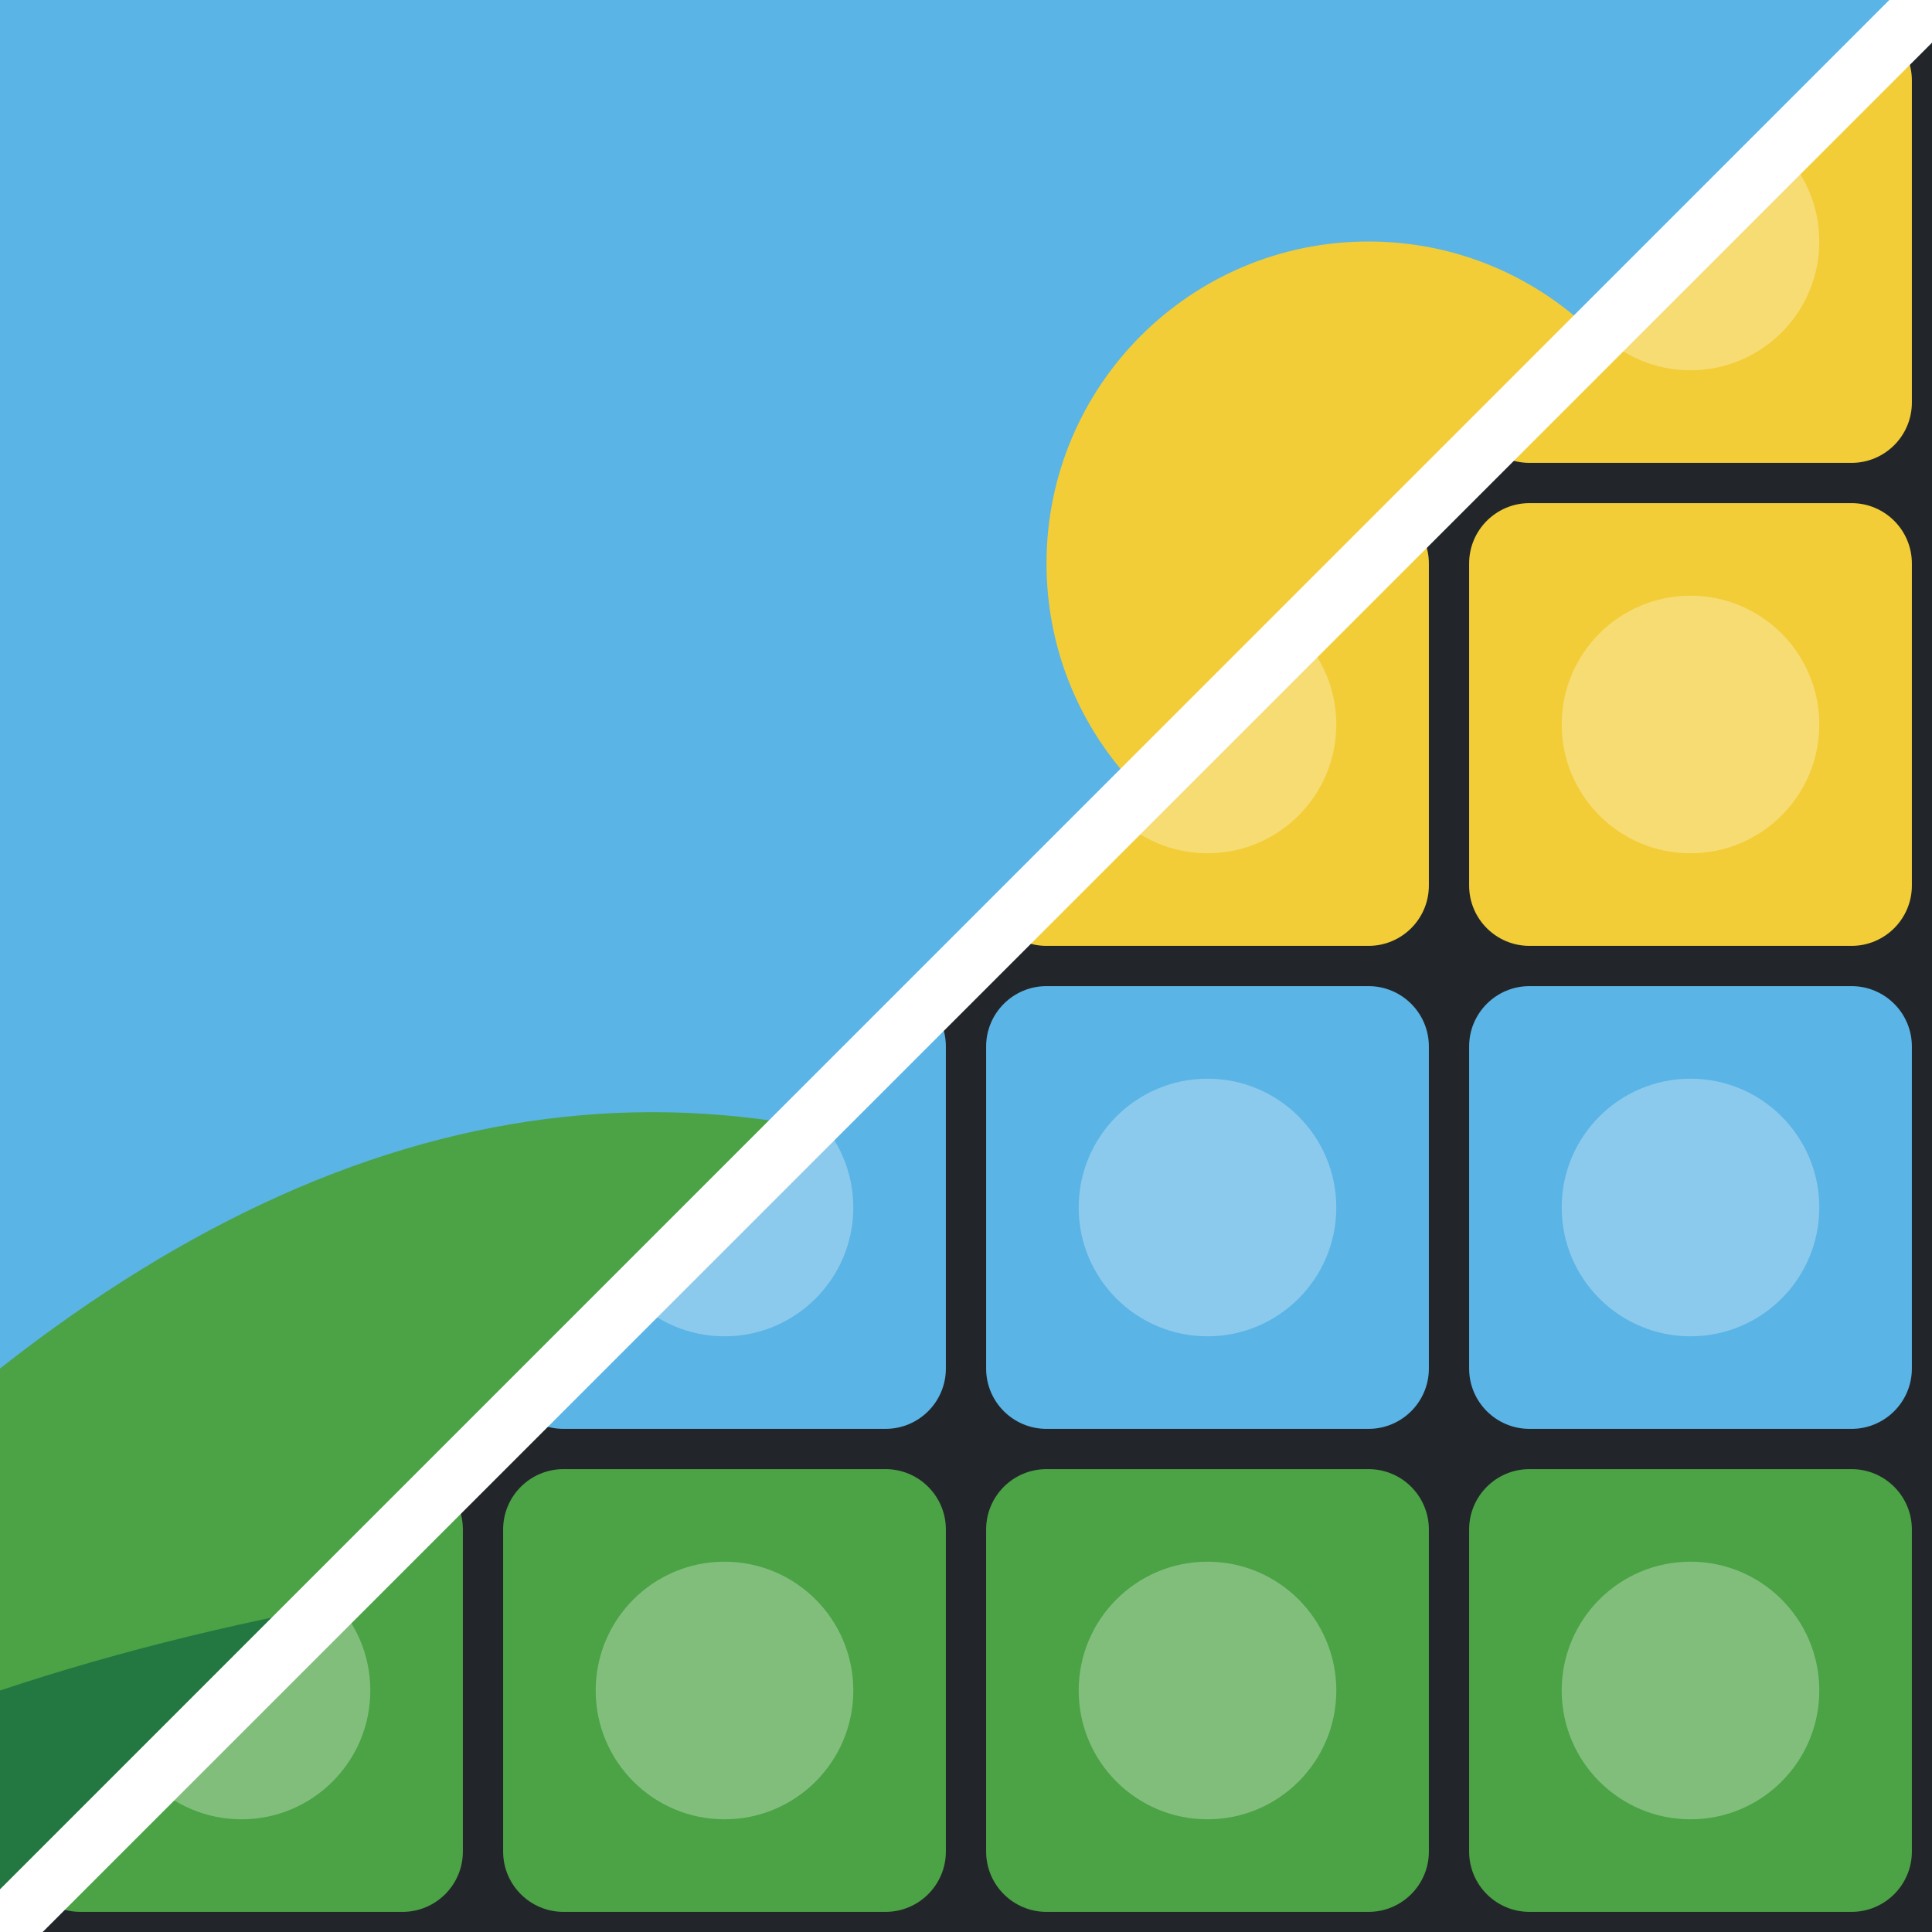
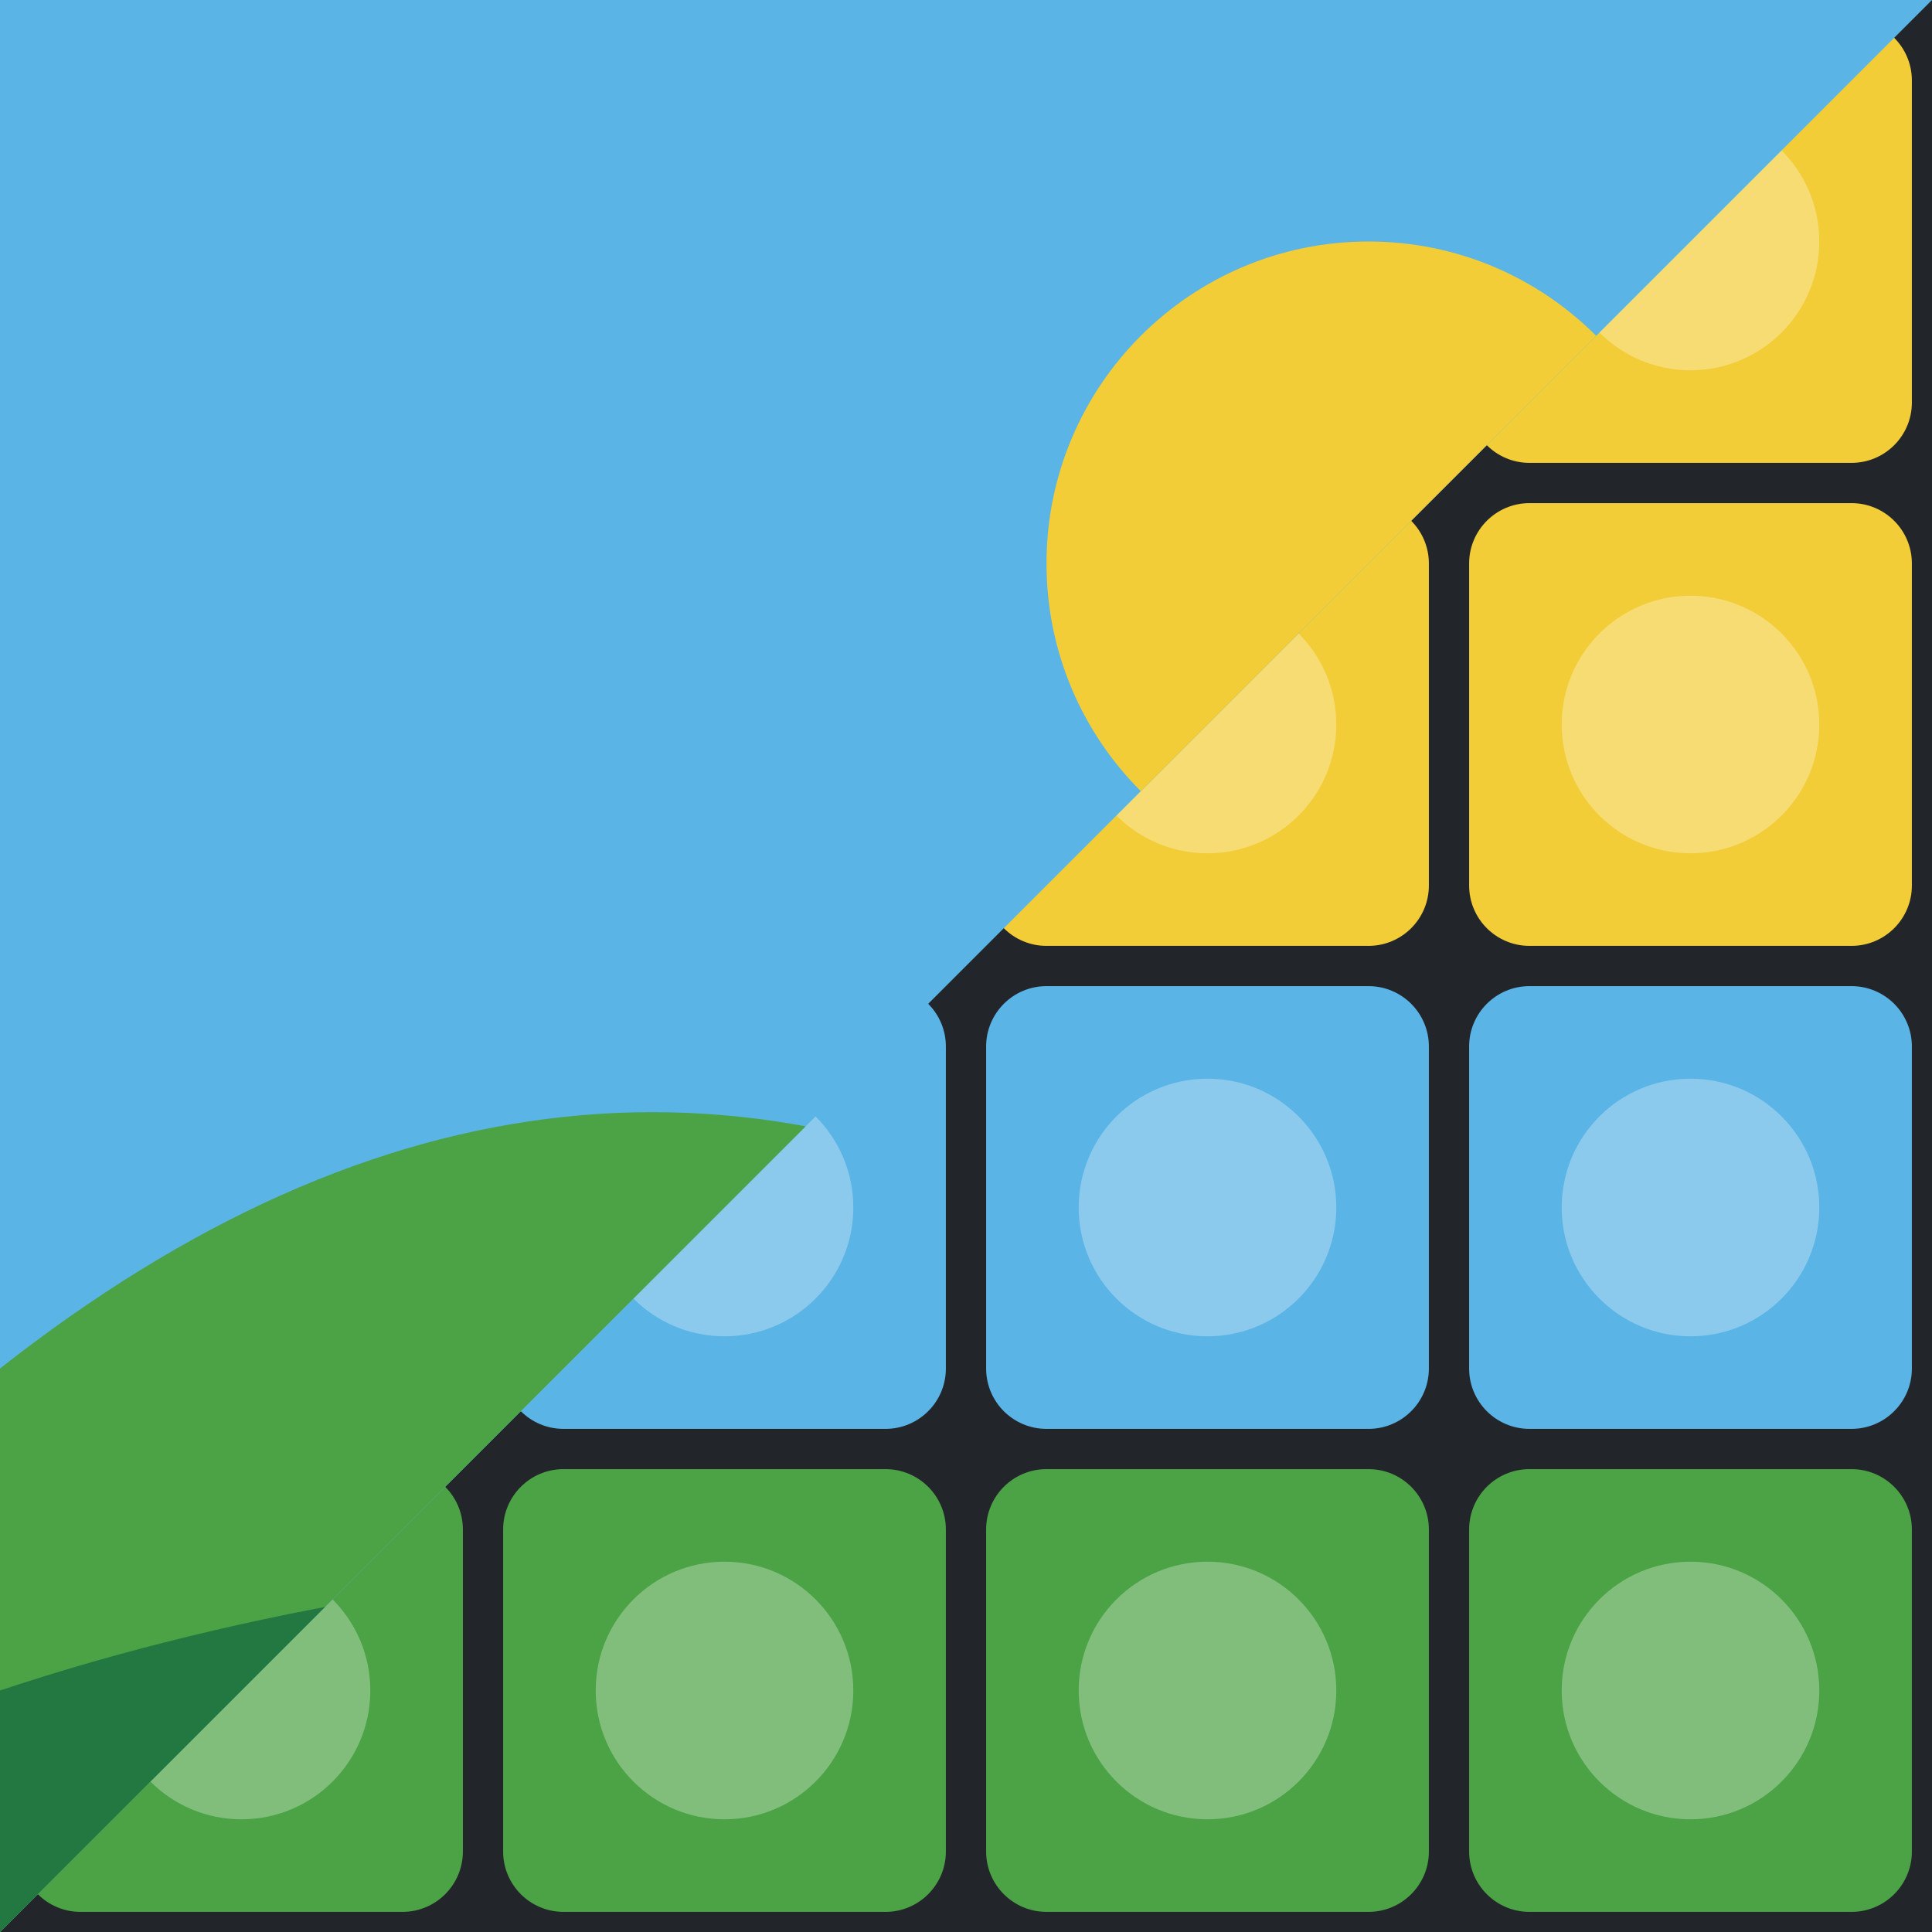
<svg xmlns="http://www.w3.org/2000/svg" viewBox="0 0 48 48">
  <clipPath id="p">
    <path d="M0 0H48L0 48Z" />
  </clipPath>
  <rect width="48" height="48" fill="#22262A" />
  <rect x="24.5" y="0.5" width="11" height="11" rx="1.5" fill="#5AB4E6" />
  <circle cx="30" cy="6" r="3.2" fill="#FFFFFF" fill-opacity="0.3" />
  <rect x="36.5" y="0.5" width="11" height="11" rx="1.5" fill="#F2CD37" />
  <circle cx="42" cy="6" r="3.2" fill="#FFFFFF" fill-opacity="0.3" />
  <rect x="12.5" y="12.5" width="11" height="11" rx="1.5" fill="#5AB4E6" />
  <circle cx="18" cy="18" r="3.2" fill="#FFFFFF" fill-opacity="0.3" />
  <rect x="24.5" y="12.5" width="11" height="11" rx="1.5" fill="#F2CD37" />
  <circle cx="30" cy="18" r="3.2" fill="#FFFFFF" fill-opacity="0.3" />
  <rect x="36.5" y="12.5" width="11" height="11" rx="1.5" fill="#F2CD37" />
  <circle cx="42" cy="18" r="3.2" fill="#FFFFFF" fill-opacity="0.3" />
  <rect x="0.5" y="24.5" width="11" height="11" rx="1.5" fill="#4BA345" />
  <circle cx="6" cy="30" r="3.2" fill="#FFFFFF" fill-opacity="0.3" />
  <rect x="12.5" y="24.5" width="11" height="11" rx="1.5" fill="#5AB4E6" />
  <circle cx="18" cy="30" r="3.2" fill="#FFFFFF" fill-opacity="0.3" />
  <rect x="24.5" y="24.5" width="11" height="11" rx="1.5" fill="#5AB4E6" />
  <circle cx="30" cy="30" r="3.2" fill="#FFFFFF" fill-opacity="0.3" />
  <rect x="36.5" y="24.5" width="11" height="11" rx="1.5" fill="#5AB4E6" />
  <circle cx="42" cy="30" r="3.2" fill="#FFFFFF" fill-opacity="0.3" />
  <rect x="0.5" y="36.5" width="11" height="11" rx="1.5" fill="#4BA345" />
  <circle cx="6" cy="42" r="3.2" fill="#FFFFFF" fill-opacity="0.3" />
  <rect x="12.5" y="36.5" width="11" height="11" rx="1.5" fill="#4BA345" />
  <circle cx="18" cy="42" r="3.2" fill="#FFFFFF" fill-opacity="0.3" />
  <rect x="24.5" y="36.5" width="11" height="11" rx="1.5" fill="#4BA345" />
  <circle cx="30" cy="42" r="3.2" fill="#FFFFFF" fill-opacity="0.3" />
  <rect x="36.5" y="36.5" width="11" height="11" rx="1.5" fill="#4BA345" />
  <circle cx="42" cy="42" r="3.2" fill="#FFFFFF" fill-opacity="0.3" />
  <g clip-path="url(#p)">
    <rect width="48" height="48" fill="#5AB4E6" />
    <circle cx="34" cy="14" r="8" fill="#F2CD37" />
    <path d="M0 34Q14 23 28 31T48 29V48H0Z" fill="#4BA345" />
    <path d="M0 42Q18 36 48 40V48H0Z" fill="#237841" />
  </g>
-   <path d="M48 0L0 48" stroke="#FFFFFF" stroke-width="1.5" />
</svg>
